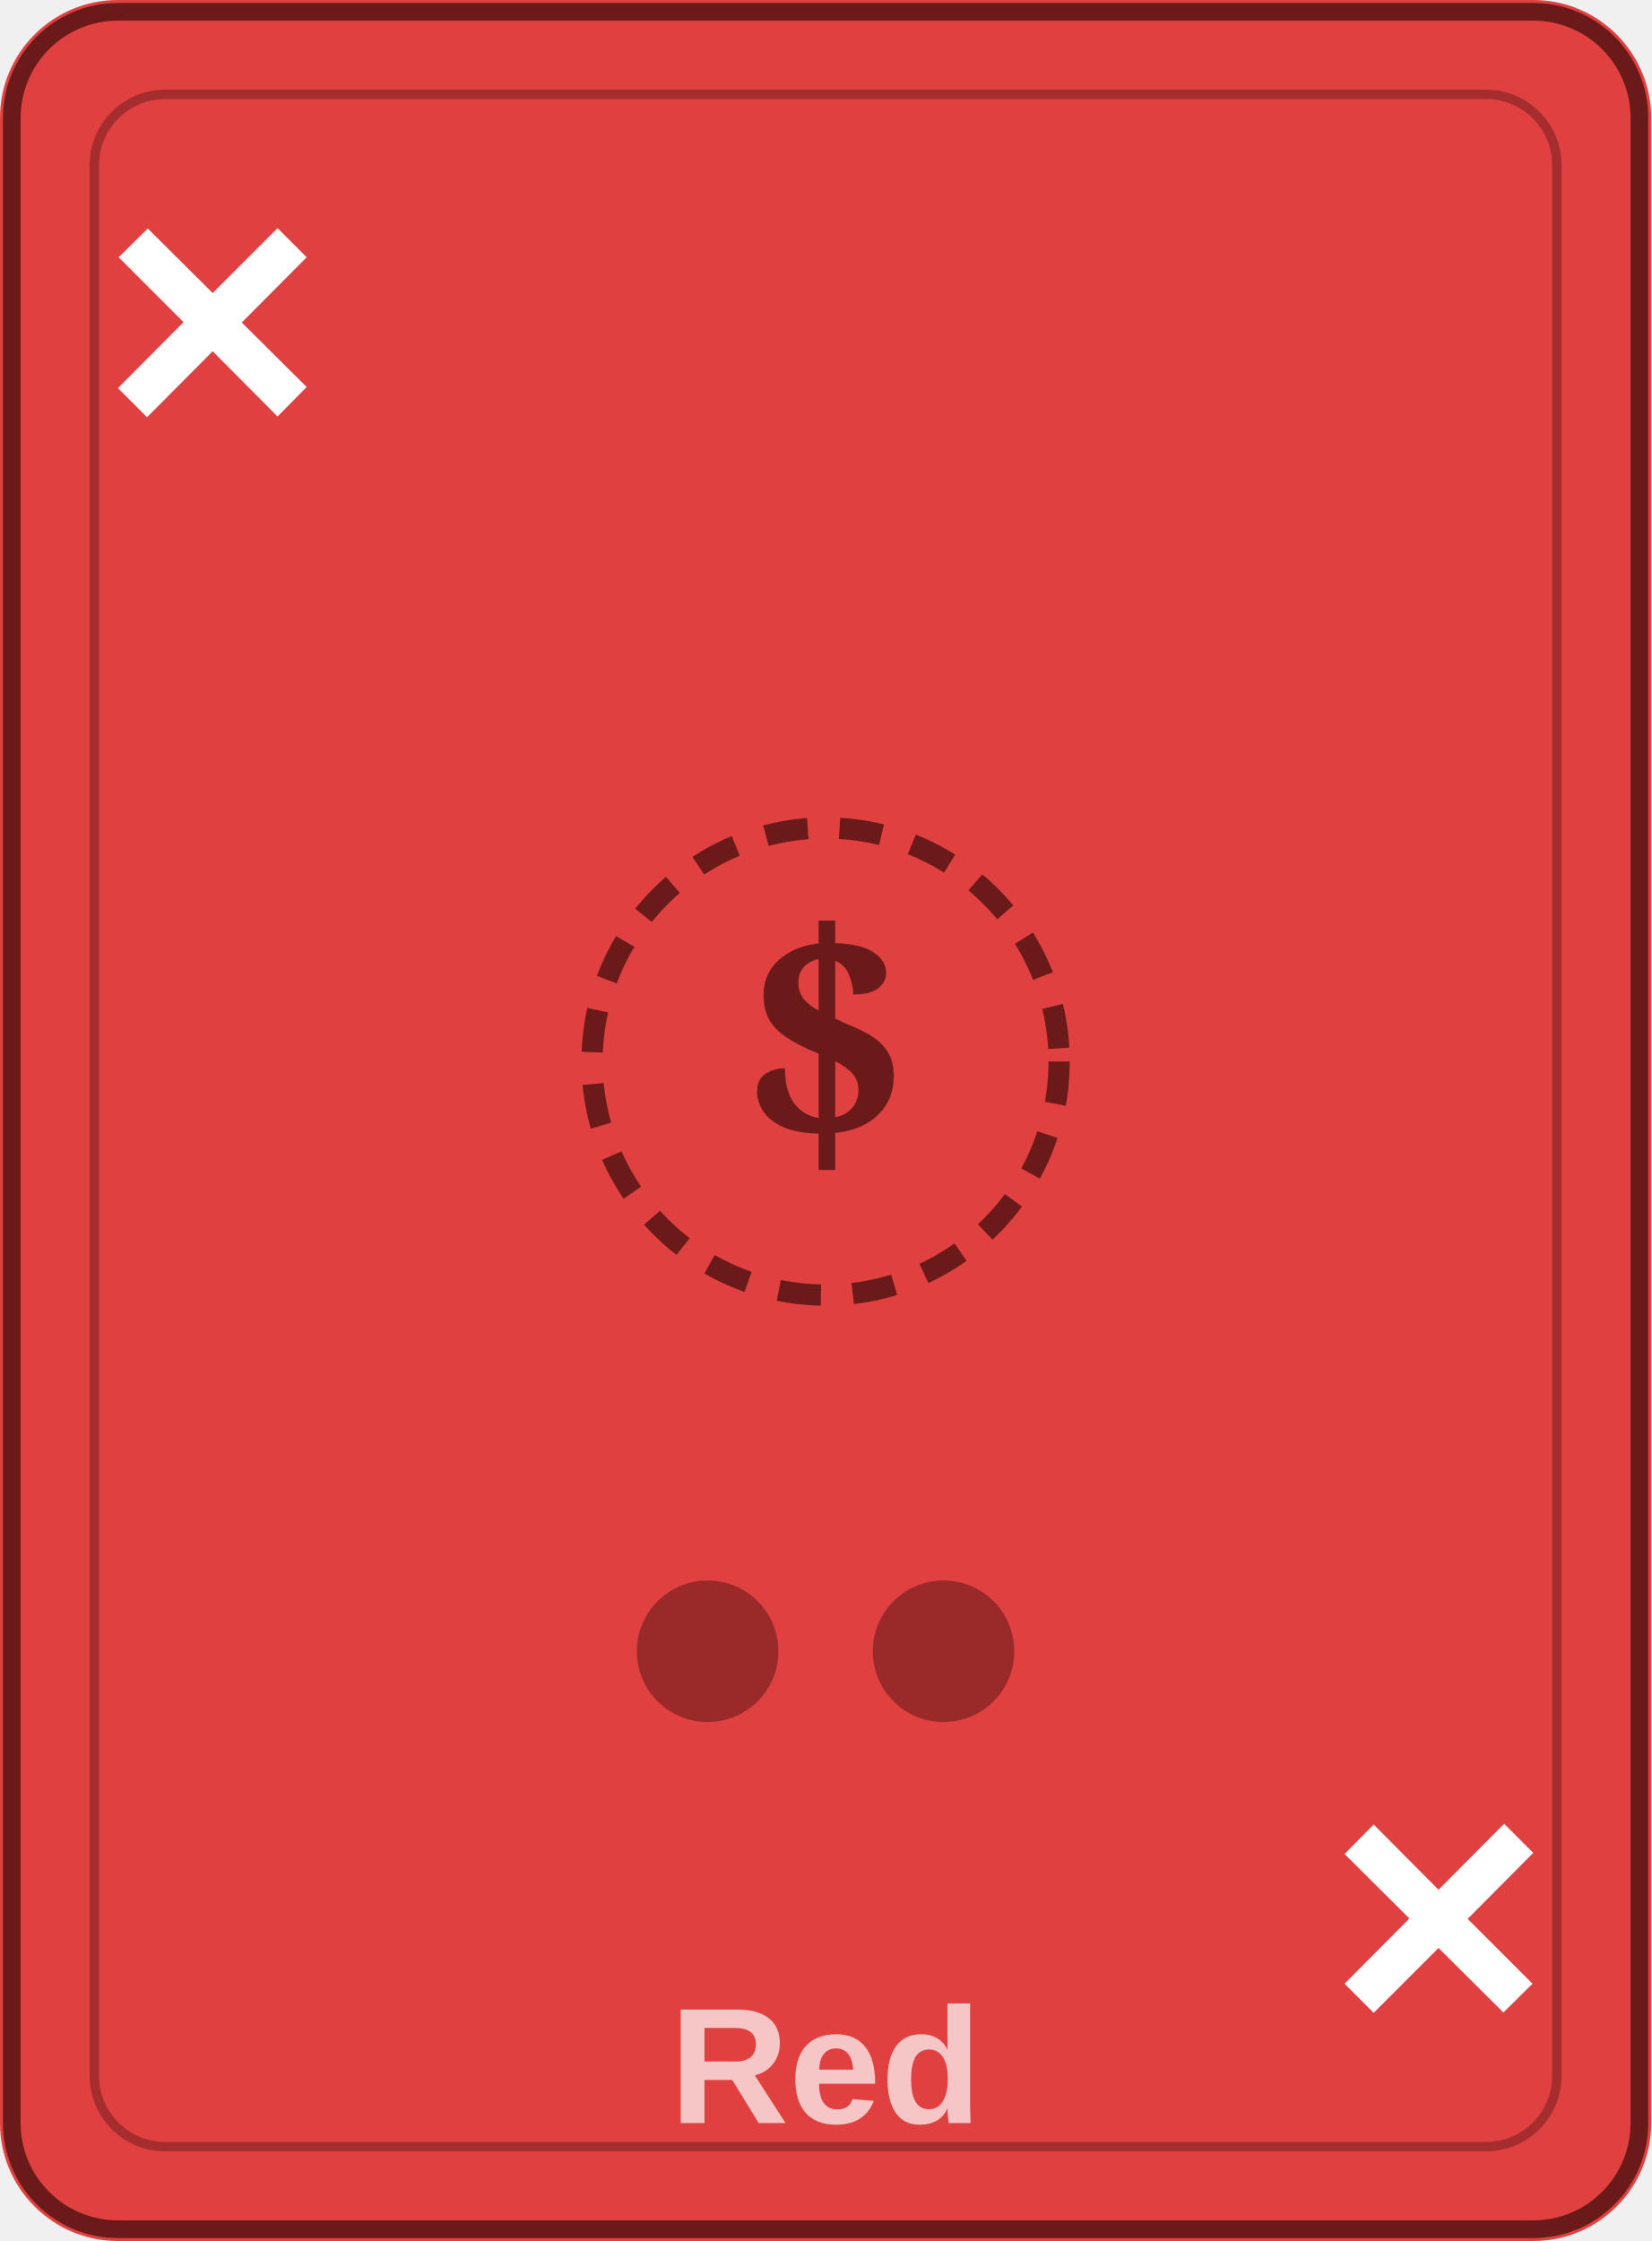
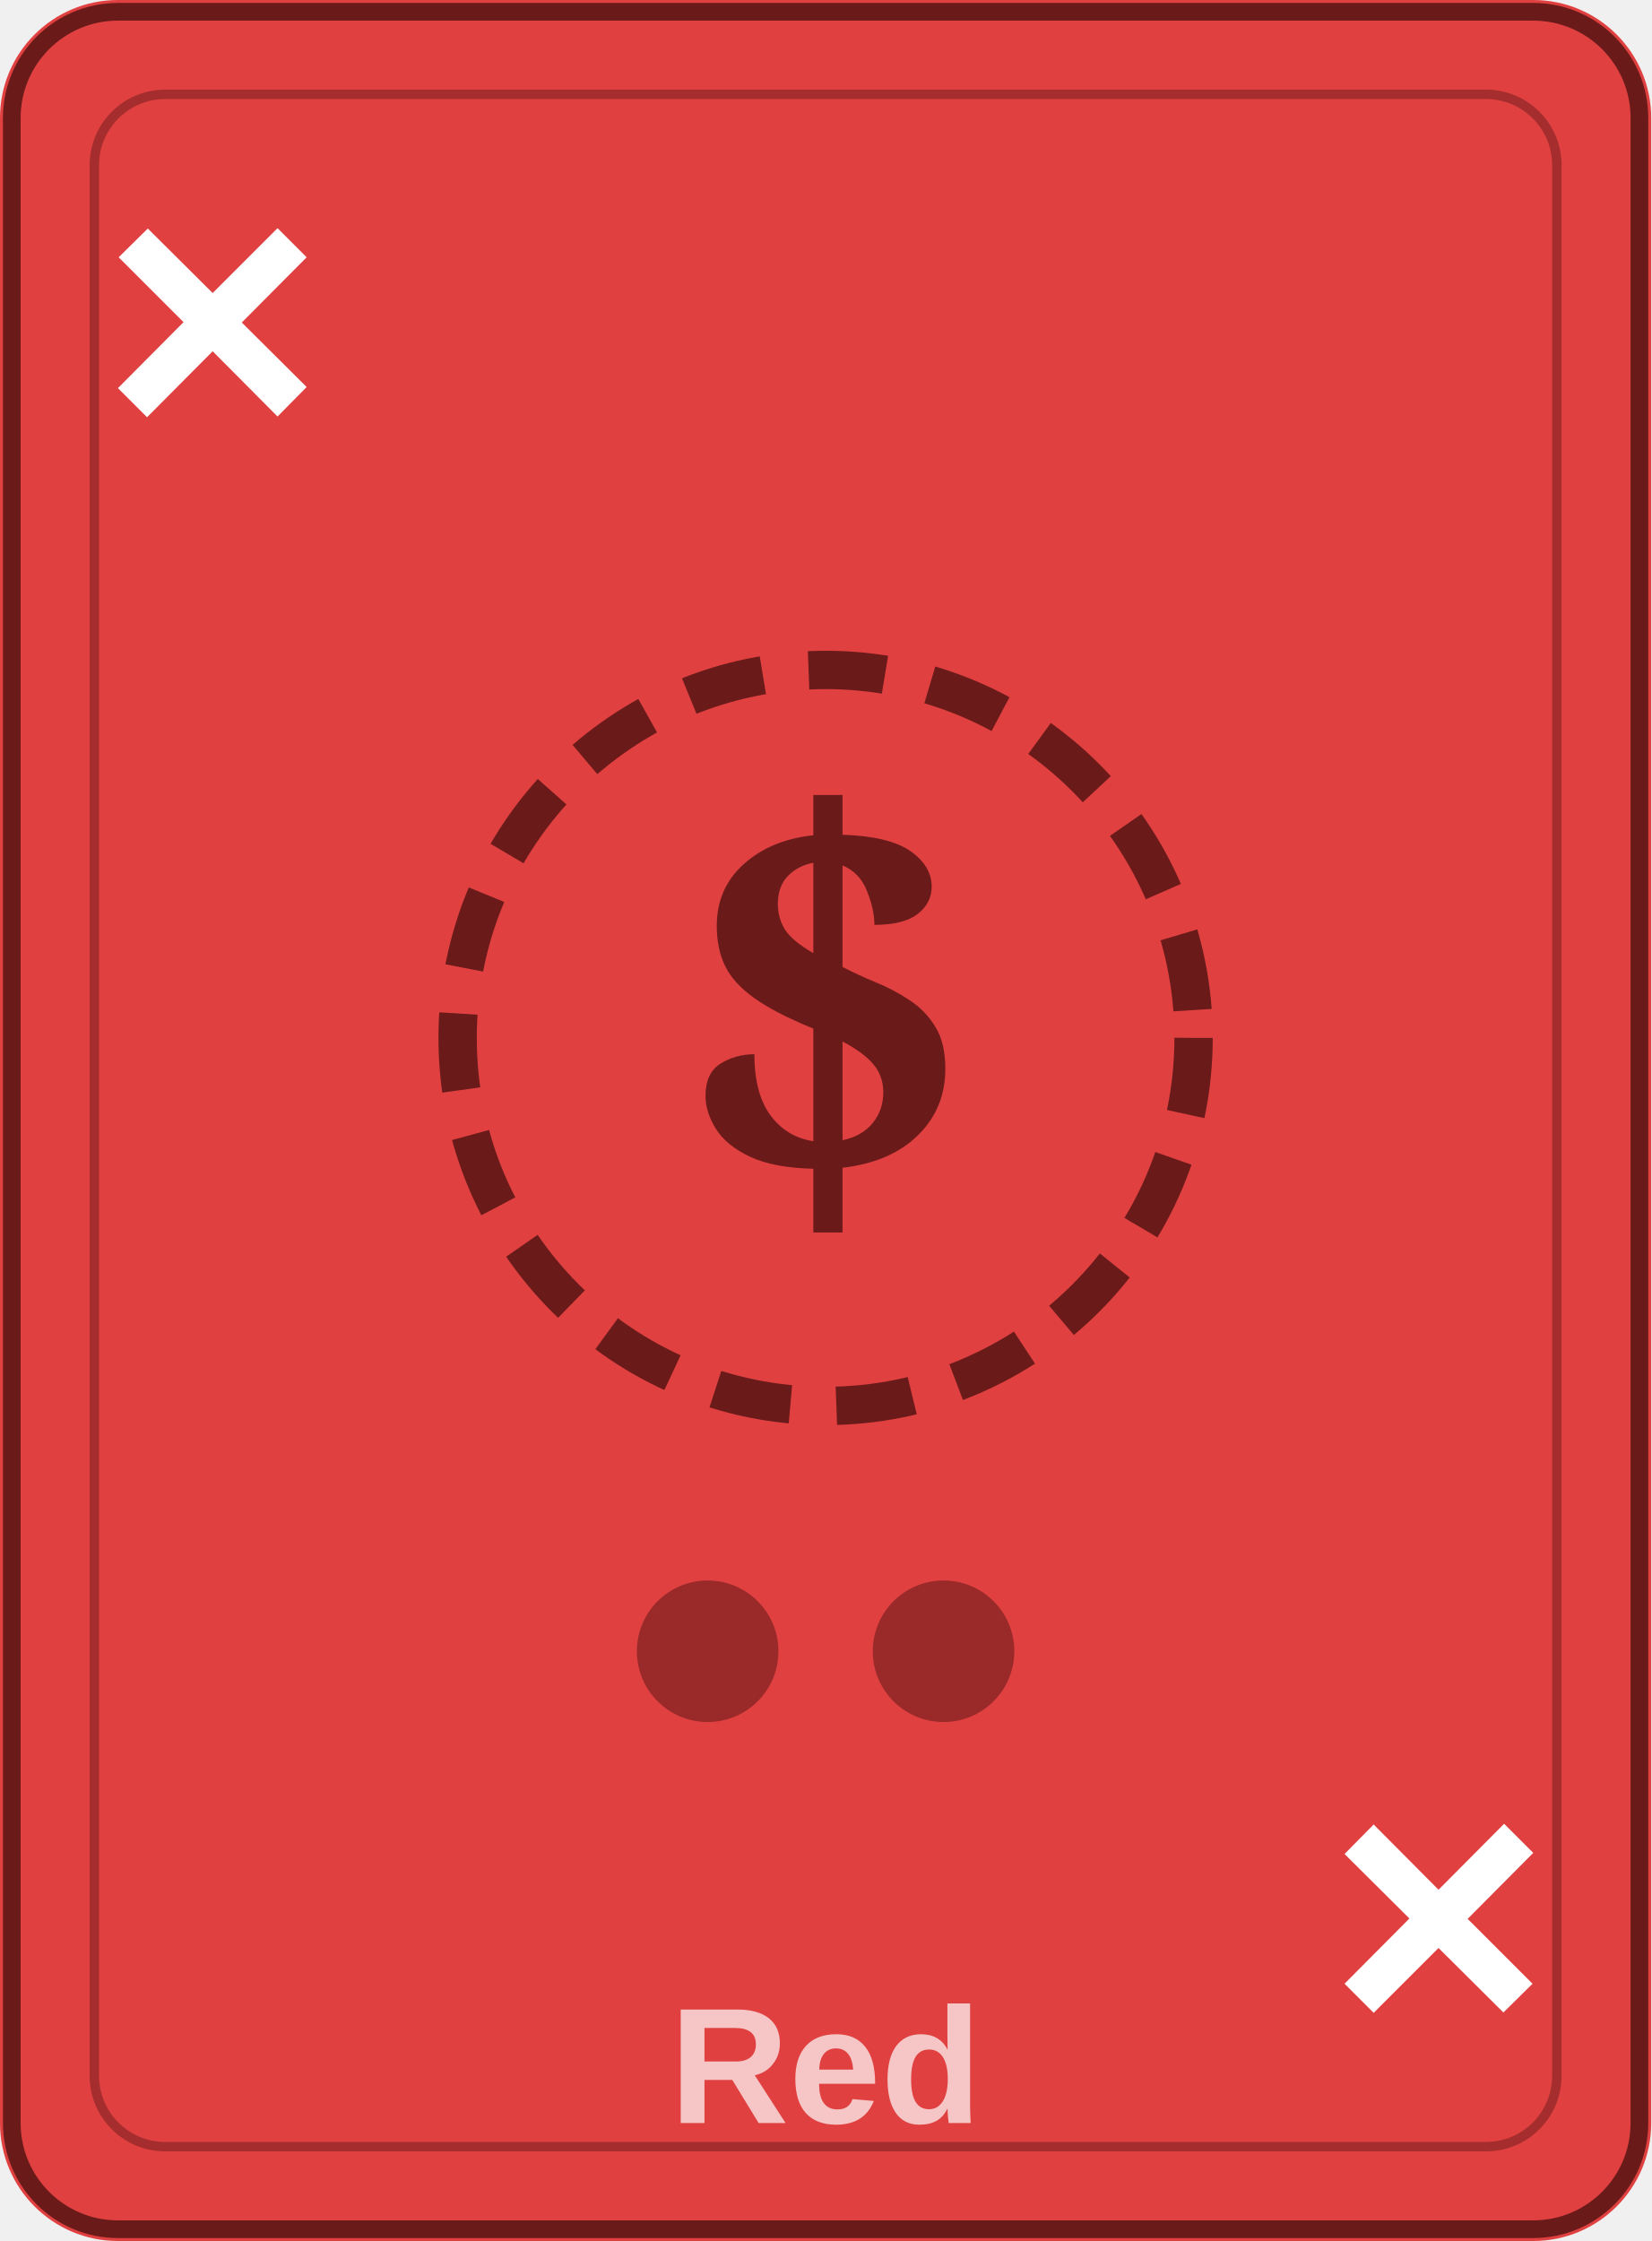
<svg xmlns="http://www.w3.org/2000/svg" width="140" height="190" viewBox="0 0 140 190">
  <rect width="140" height="190" rx="10" ry="10" fill="#e04040" />
  <rect x="1" y="1" width="138" height="188" rx="9" ry="9" fill="none" stroke="#6b1a1a" stroke-width="1.5" />
  <rect x="8" y="8" width="124" height="174" rx="6" ry="6" fill="none" stroke="#6b1a1a" stroke-width="0.8" opacity="0.5" />
  <text x="18" y="38" font-family="Arial, sans-serif" font-size="32" font-weight="bold" text-anchor="middle" fill="#ffffff">×</text>
  <text x="122" y="172" font-family="Arial, sans-serif" font-size="32" font-weight="bold" text-anchor="middle" fill="#ffffff" transform="rotate(180,122,162)">×</text>
-   <g transform="translate(70,90) scale(0.9)">
-     <circle cx="0" cy="0" r="22" fill="none" stroke="#6b1a1a" stroke-width="2" stroke-dasharray="4,3" />
-     <text x="0" y="8" font-family="serif" font-size="28" font-weight="bold" text-anchor="middle" fill="#6b1a1a">$</text>
+   <g transform="translate(70,88) scale(1.3)">
+     <circle cx="0" cy="0" r="24" fill="none" stroke="#6b1a1a" stroke-width="2.5" stroke-dasharray="5,3" />
+     <text x="0" y="10" font-family="serif" font-size="34" font-weight="bold" text-anchor="middle" fill="#6b1a1a">$</text>
  </g>
  <circle cx="60" cy="140" r="6" fill="#6b1a1a" opacity="0.6" />
  <circle cx="80" cy="140" r="6" fill="#6b1a1a" opacity="0.6" />
  <text x="70" y="180" font-family="Arial, sans-serif" font-size="14" font-weight="bold" text-anchor="middle" fill="#ffffff" opacity="0.7">Red</text>
</svg>
